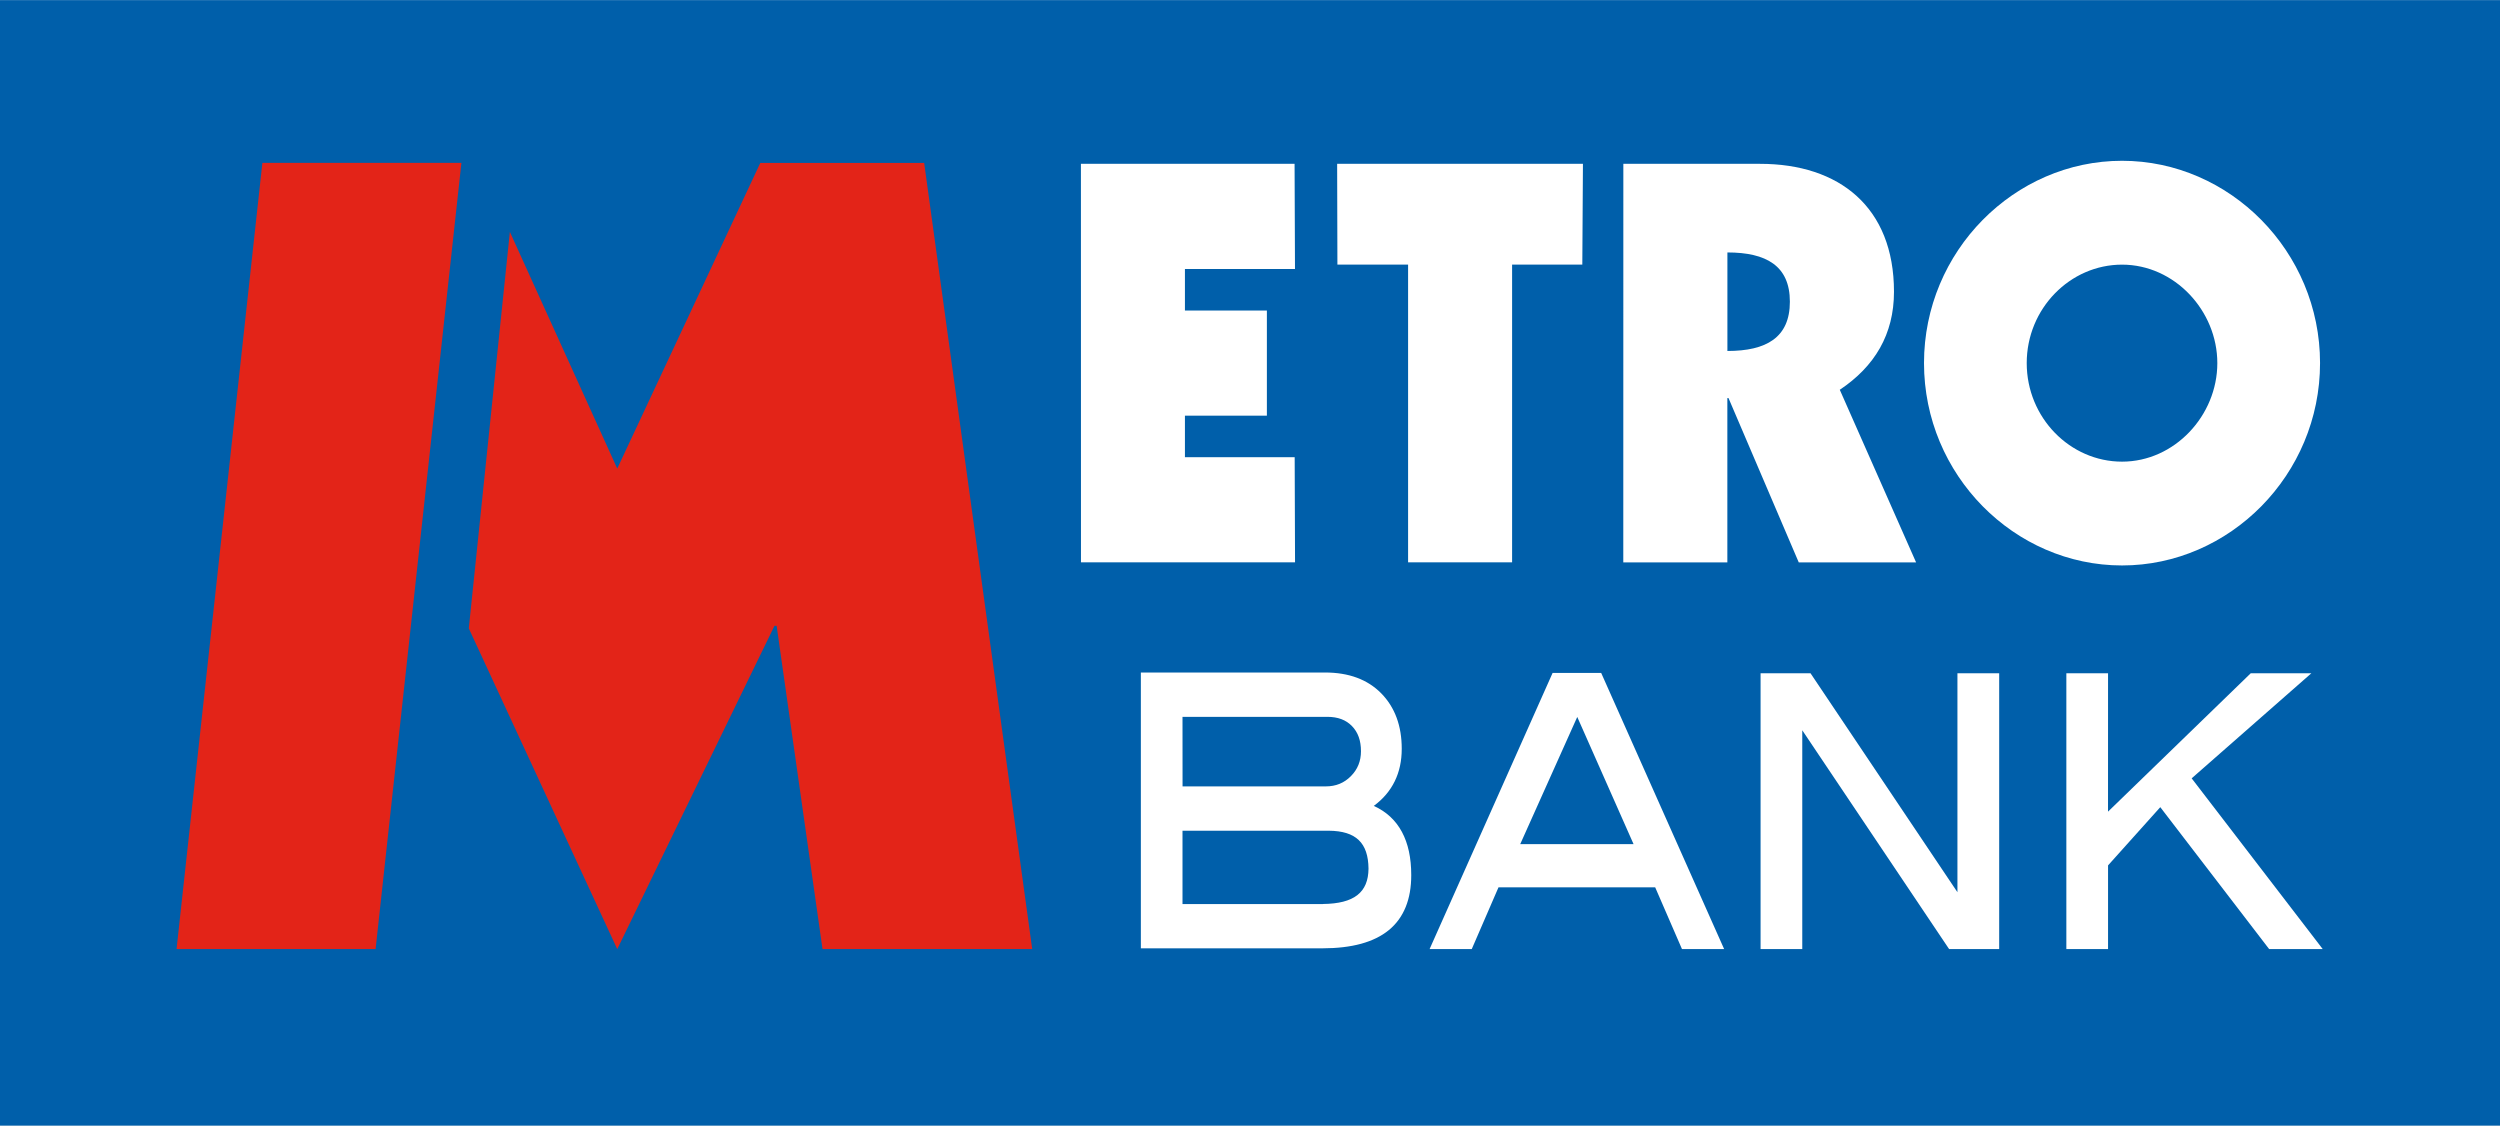
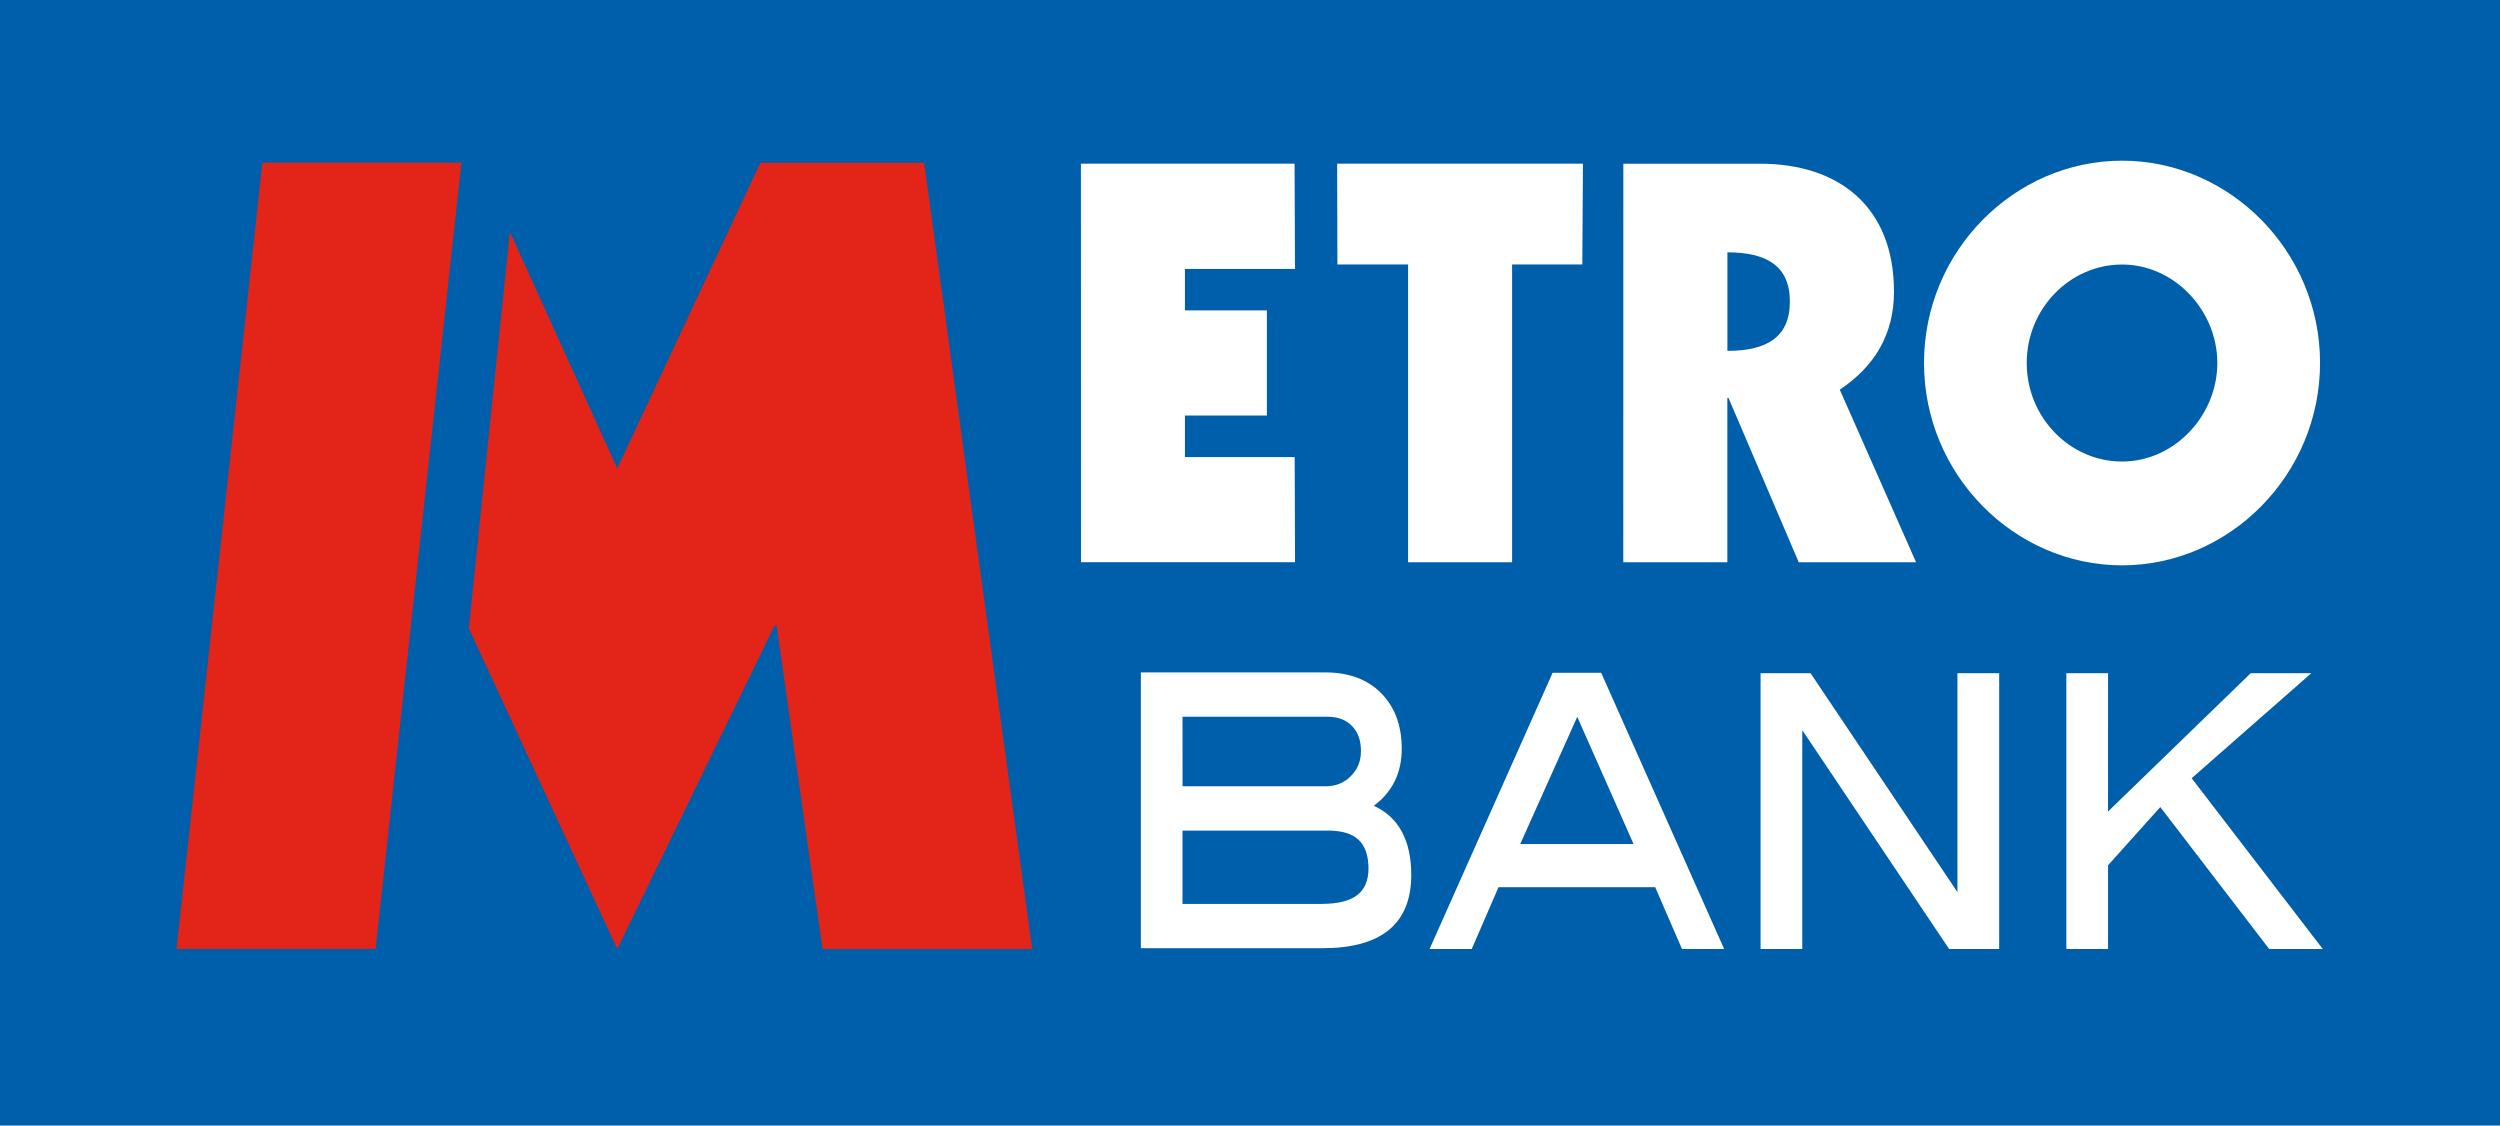
- <svg xmlns="http://www.w3.org/2000/svg" viewBox="0 0 48.385 21.783" width="171" height="77">
+ <svg xmlns="http://www.w3.org/2000/svg" viewBox="0 0 48.385 21.783">
  <g transform="translate(-57.02184,-63.98938)">
    <g>
      <path transform="scale(0.2645833)" d="m 215.516,241.85 v 82.33 h 182.873 v -82.33 z" style="fill:#005faa" />
      <path d="m 66.89,68.476 2.078,4.58 2.769,-5.916 h 3.171 l 2.091,15.216 h -4.058 L 72.053,76.099 h -0.042 l -3.043,6.257 -2.873,-6.207 z" style="fill:#e32418" />
      <path d="m 62.1,67.139 -1.661,15.216 h 3.852 l 1.661,-15.216 z" style="fill:#e32418" />
      <path d="m 77.942,67.157 h 4.135 l 0.008,2.037 h -2.13 v 0.803 h 1.586 v 2.035 h -1.586 v 0.804 h 2.124 l 0.007,2.034 h -4.143 z" style="fill:#ffffff" />
      <path d="m 82.901,67.157 h 4.757 l -0.012,1.951 h -1.359 v 5.763 H 84.274 V 69.108 h -1.368 z" style="fill:#ffffff" />
      <path d="m 90.454,70.78 c 0.75,0 1.209,-0.257 1.209,-0.954 0,-0.696 -0.459,-0.953 -1.209,-0.953 z m -2.014,-3.622 h 2.646 c 1.532,0 2.592,0.837 2.592,2.476 0,0.825 -0.374,1.446 -1.049,1.897 l 1.477,3.341 h -2.271 l -1.36,-3.181 h -0.022 v 3.181 h -2.014 z" style="fill:#ffffff" />
      <path d="m 98.092,69.109 c -1.005,0 -1.845,0.849 -1.845,1.906 0,1.056 0.839,1.907 1.845,1.907 1.016,0 1.844,-0.892 1.844,-1.907 0,-1.015 -0.828,-1.906 -1.844,-1.906 m 0,5.822 c -2.084,0 -3.833,-1.751 -3.833,-3.917 0,-2.165 1.749,-3.915 3.833,-3.915 2.081,0 3.832,1.75 3.832,3.915 0,2.166 -1.751,3.917 -3.832,3.917" style="fill:#ffffff" />
      <path d="m 82.626,81.484 h -2.718 v -1.419 h 2.833 c 0.524,0.005 0.762,0.234 0.767,0.734 -0.004,0.46 -0.278,0.678 -0.882,0.684 m -2.718,-3.622 h 2.804 c 0.205,0 0.361,0.06 0.476,0.179 0.116,0.119 0.174,0.279 0.174,0.487 0,0.191 -0.065,0.351 -0.195,0.482 -0.131,0.132 -0.289,0.198 -0.486,0.198 h -2.772 z m 3.703,1.723 c 0.359,-0.265 0.541,-0.638 0.54,-1.105 7.05e-4,-0.442 -0.132,-0.803 -0.396,-1.072 -0.265,-0.27 -0.63,-0.404 -1.087,-0.404 h -3.566 v 5.338 h 3.518 c 0.564,-7.06e-4 0.992,-0.116 1.282,-0.353 0.29,-0.238 0.434,-0.598 0.433,-1.064 0.001,-0.664 -0.241,-1.12 -0.724,-1.339" style="fill:#ffffff" />
      <path d="m 86.444,80.325 1.104,-2.462 1.09,2.462 z m 1.567,-3.314 h -0.94 l -2.381,5.345 h 0.816 l 0.518,-1.196 h 3.032 l 0.519,1.196 h 0.816 z" style="fill:#ffffff" />
      <path d="M 95.678,82.319 V 82.282 Z m -0.933,0.037 -2.842,-4.235 v 4.235 h -0.807 v -5.338 h 0.967 l 2.843,4.237 v -4.237 h 0.808 v 5.301 0.037 z" style="fill:#ffffff" />
      <path d="m 101.931,82.297 0.045,0.059 h -1.037 l -2.107,-2.747 -1.011,1.127 v 1.62 h -0.807 v -5.338 h 0.807 l -7.06e-4,2.678 2.762,-2.678 h 1.173 l -2.316,2.033 z" style="fill:#ffffff" />
    </g>
  </g>
</svg>
